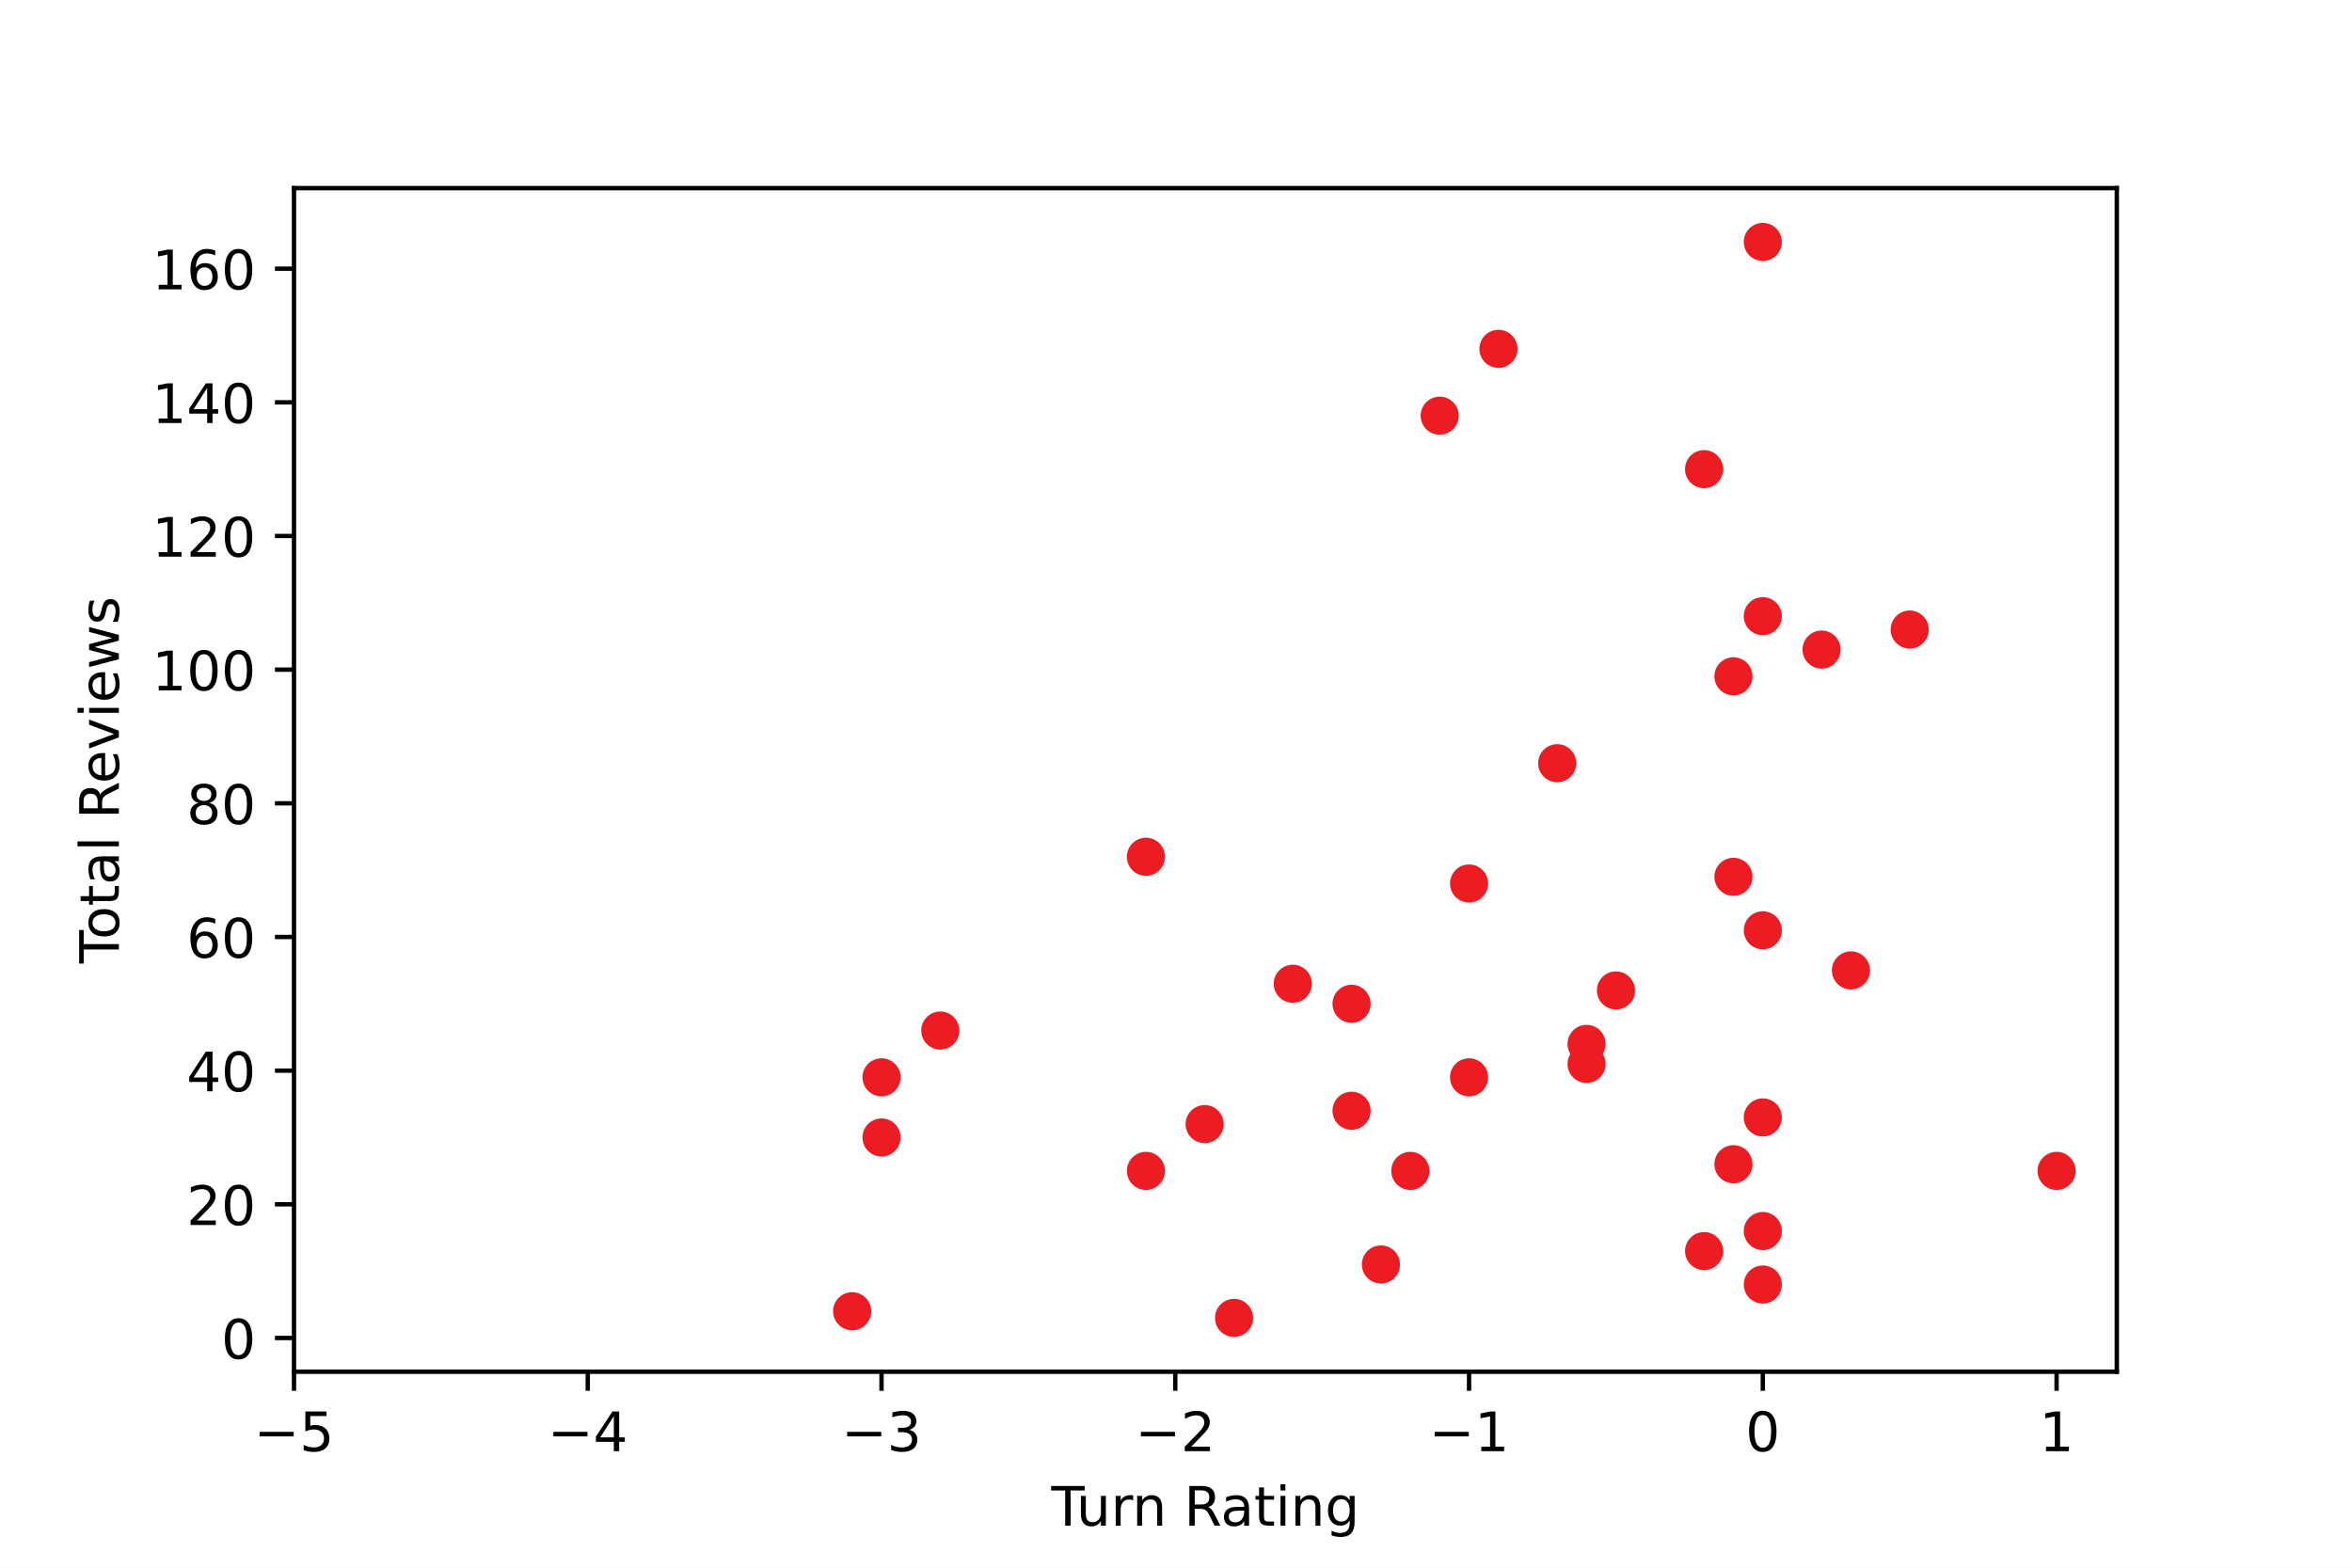
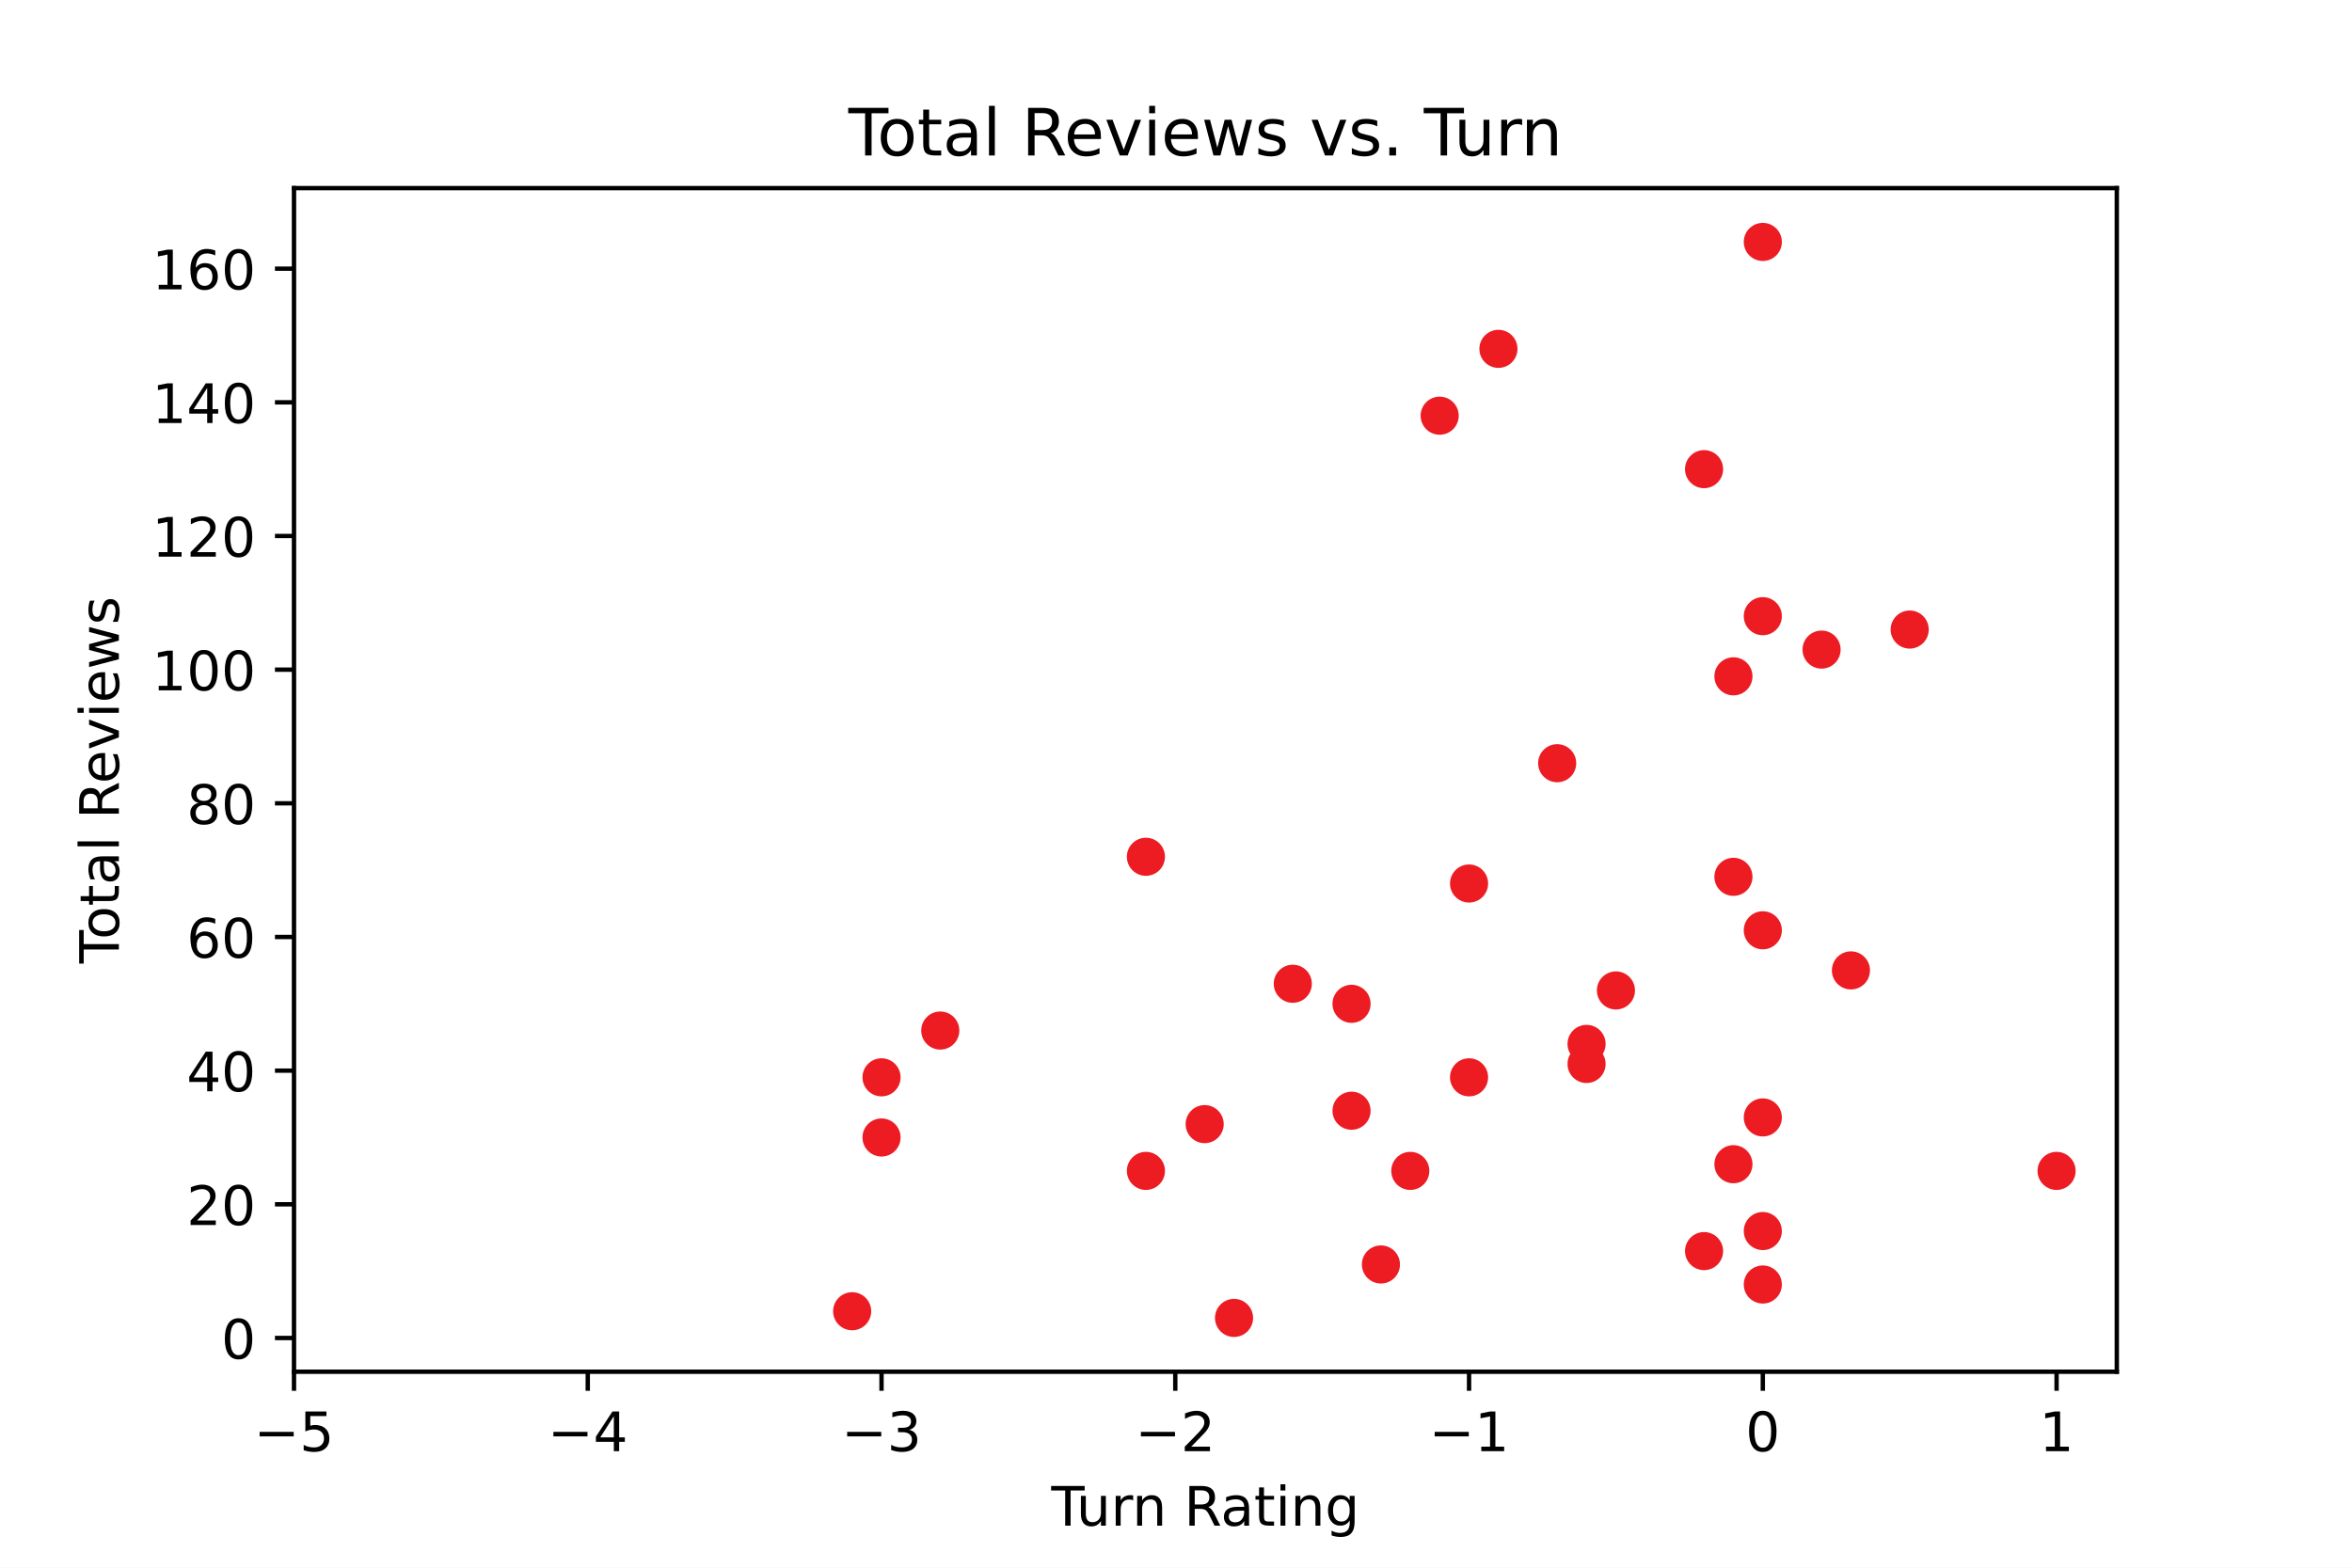
<svg xmlns="http://www.w3.org/2000/svg" xmlns:xlink="http://www.w3.org/1999/xlink" height="288pt" version="1.1" viewBox="0 0 432 288" width="432pt">
  <defs>
    <style type="text/css">
*{stroke-linecap:butt;stroke-linejoin:round;}
  </style>
  </defs>
  <g id="figure_1">
    <g id="patch_1">
      <path d="M 0 288  L 432 288  L 432 0  L 0 0  z " style="fill:#ffffff;" />
    </g>
    <g id="axes_1">
      <g id="patch_2">
        <path d="M 54 252  L 388.8 252  L 388.8 34.56  L 54 34.56  z " style="fill:#ffffff;" />
      </g>
      <g id="PathCollection_1">
        <defs>
-           <path d="M 0 3  C 0.796 3 1.559 2.684 2.121 2.121  C 2.684 1.559 3 0.796 3 0  C 3 -0.796 2.684 -1.559 2.121 -2.121  C 1.559 -2.684 0.796 -3 0 -3  C -0.796 -3 -1.559 -2.684 -2.121 -2.121  C -2.684 -1.559 -3 -0.796 -3 0  C -3 0.796 -2.684 1.559 -2.121 2.121  C -1.559 2.684 -0.796 3 0 3  z " id="m83315db3f5" style="stroke:#ed1c23;" />
+           <path d="M 0 3  C 0.796 3 1.559 2.684 2.121 2.121  C 2.684 1.559 3 0.796 3 0  C 3 -0.796 2.684 -1.559 2.121 -2.121  C 1.559 -2.684 0.796 -3 0 -3  C -0.796 -3 -1.559 -2.684 -2.121 -2.121  C -2.684 -1.559 -3 -0.796 -3 0  C -3 0.796 -2.684 1.559 -2.121 2.121  C -1.559 2.684 -0.796 3 0 3  z " id="m50df32eb79" style="stroke:#ed1c23;" />
        </defs>
-         <g clip-path="url(#pdbebbc62ce)">
-           <use style="fill:#ed1c23;stroke:#ed1c23;" x="210.474" xlink:href="#m83315db3f5" y="215.105" />
-           <use style="fill:#ed1c23;stroke:#ed1c23;" x="377.739" xlink:href="#m83315db3f5" y="215.105" />
-           <use style="fill:#ed1c23;stroke:#ed1c23;" x="323.782" xlink:href="#m83315db3f5" y="170.905" />
-           <use style="fill:#ed1c23;stroke:#ed1c23;" x="339.969" xlink:href="#m83315db3f5" y="178.272" />
-           <use style="fill:#ed1c23;stroke:#ed1c23;" x="172.704" xlink:href="#m83315db3f5" y="189.322" />
-           <use style="fill:#ed1c23;stroke:#ed1c23;" x="291.409" xlink:href="#m83315db3f5" y="191.777" />
-           <use style="fill:#ed1c23;stroke:#ed1c23;" x="210.474" xlink:href="#m83315db3f5" y="157.399" />
-           <use style="fill:#ed1c23;stroke:#ed1c23;" x="323.782" xlink:href="#m83315db3f5" y="235.977" />
-           <use style="fill:#ed1c23;stroke:#ed1c23;" x="269.826" xlink:href="#m83315db3f5" y="162.311" />
-           <use style="fill:#ed1c23;stroke:#ed1c23;" x="264.43" xlink:href="#m83315db3f5" y="76.366" />
-           <use style="fill:#ed1c23;stroke:#ed1c23;" x="259.035" xlink:href="#m83315db3f5" y="215.105" />
-           <use style="fill:#ed1c23;stroke:#ed1c23;" x="291.409" xlink:href="#m83315db3f5" y="195.461" />
-           <use style="fill:#ed1c23;stroke:#ed1c23;" x="275.222" xlink:href="#m83315db3f5" y="64.088" />
-           <use style="fill:#ed1c23;stroke:#ed1c23;" x="334.574" xlink:href="#m83315db3f5" y="119.338" />
-           <use style="fill:#ed1c23;stroke:#ed1c23;" x="296.804" xlink:href="#m83315db3f5" y="181.955" />
-           <use style="fill:#ed1c23;stroke:#ed1c23;" x="237.452" xlink:href="#m83315db3f5" y="180.727" />
-           <use style="fill:#ed1c23;stroke:#ed1c23;" x="248.243" xlink:href="#m83315db3f5" y="204.055" />
-           <use style="fill:#ed1c23;stroke:#ed1c23;" x="253.639" xlink:href="#m83315db3f5" y="232.294" />
-           <use style="fill:#ed1c23;stroke:#ed1c23;" x="161.913" xlink:href="#m83315db3f5" y="197.916" />
-           <use style="fill:#ed1c23;stroke:#ed1c23;" x="312.991" xlink:href="#m83315db3f5" y="86.188" />
-           <use style="fill:#ed1c23;stroke:#ed1c23;" x="269.826" xlink:href="#m83315db3f5" y="197.916" />
-           <use style="fill:#ed1c23;stroke:#ed1c23;" x="312.991" xlink:href="#m83315db3f5" y="229.839" />
-           <use style="fill:#ed1c23;stroke:#ed1c23;" x="350.761" xlink:href="#m83315db3f5" y="115.655" />
-           <use style="fill:#ed1c23;stroke:#ed1c23;" x="161.913" xlink:href="#m83315db3f5" y="208.966" />
-           <use style="fill:#ed1c23;stroke:#ed1c23;" x="156.517" xlink:href="#m83315db3f5" y="240.889" />
-           <use style="fill:#ed1c23;stroke:#ed1c23;" x="318.387" xlink:href="#m83315db3f5" y="161.083" />
-           <use style="fill:#ed1c23;stroke:#ed1c23;" x="286.013" xlink:href="#m83315db3f5" y="140.211" />
-           <use style="fill:#ed1c23;stroke:#ed1c23;" x="318.387" xlink:href="#m83315db3f5" y="124.249" />
-           <use style="fill:#ed1c23;stroke:#ed1c23;" x="221.265" xlink:href="#m83315db3f5" y="206.511" />
-           <use style="fill:#ed1c23;stroke:#ed1c23;" x="248.243" xlink:href="#m83315db3f5" y="184.411" />
-           <use style="fill:#ed1c23;stroke:#ed1c23;" x="226.661" xlink:href="#m83315db3f5" y="242.116" />
-           <use style="fill:#ed1c23;stroke:#ed1c23;" x="323.782" xlink:href="#m83315db3f5" y="226.155" />
-           <use style="fill:#ed1c23;stroke:#ed1c23;" x="323.782" xlink:href="#m83315db3f5" y="44.444" />
-           <use style="fill:#ed1c23;stroke:#ed1c23;" x="318.387" xlink:href="#m83315db3f5" y="213.877" />
-           <use style="fill:#ed1c23;stroke:#ed1c23;" x="323.782" xlink:href="#m83315db3f5" y="205.283" />
-           <use style="fill:#ed1c23;stroke:#ed1c23;" x="323.782" xlink:href="#m83315db3f5" y="113.199" />
+         <g clip-path="url(#pacc931b7c2)">
+           <use style="fill:#ed1c23;stroke:#ed1c23;" x="210.474" xlink:href="#m50df32eb79" y="215.105" />
+           <use style="fill:#ed1c23;stroke:#ed1c23;" x="377.739" xlink:href="#m50df32eb79" y="215.105" />
+           <use style="fill:#ed1c23;stroke:#ed1c23;" x="323.782" xlink:href="#m50df32eb79" y="170.905" />
+           <use style="fill:#ed1c23;stroke:#ed1c23;" x="339.969" xlink:href="#m50df32eb79" y="178.272" />
+           <use style="fill:#ed1c23;stroke:#ed1c23;" x="172.704" xlink:href="#m50df32eb79" y="189.322" />
+           <use style="fill:#ed1c23;stroke:#ed1c23;" x="291.409" xlink:href="#m50df32eb79" y="191.777" />
+           <use style="fill:#ed1c23;stroke:#ed1c23;" x="210.474" xlink:href="#m50df32eb79" y="157.399" />
+           <use style="fill:#ed1c23;stroke:#ed1c23;" x="323.782" xlink:href="#m50df32eb79" y="235.977" />
+           <use style="fill:#ed1c23;stroke:#ed1c23;" x="269.826" xlink:href="#m50df32eb79" y="162.311" />
+           <use style="fill:#ed1c23;stroke:#ed1c23;" x="264.43" xlink:href="#m50df32eb79" y="76.366" />
+           <use style="fill:#ed1c23;stroke:#ed1c23;" x="259.035" xlink:href="#m50df32eb79" y="215.105" />
+           <use style="fill:#ed1c23;stroke:#ed1c23;" x="291.409" xlink:href="#m50df32eb79" y="195.461" />
+           <use style="fill:#ed1c23;stroke:#ed1c23;" x="275.222" xlink:href="#m50df32eb79" y="64.088" />
+           <use style="fill:#ed1c23;stroke:#ed1c23;" x="334.574" xlink:href="#m50df32eb79" y="119.338" />
+           <use style="fill:#ed1c23;stroke:#ed1c23;" x="296.804" xlink:href="#m50df32eb79" y="181.955" />
+           <use style="fill:#ed1c23;stroke:#ed1c23;" x="237.452" xlink:href="#m50df32eb79" y="180.727" />
+           <use style="fill:#ed1c23;stroke:#ed1c23;" x="248.243" xlink:href="#m50df32eb79" y="204.055" />
+           <use style="fill:#ed1c23;stroke:#ed1c23;" x="253.639" xlink:href="#m50df32eb79" y="232.294" />
+           <use style="fill:#ed1c23;stroke:#ed1c23;" x="161.913" xlink:href="#m50df32eb79" y="197.916" />
+           <use style="fill:#ed1c23;stroke:#ed1c23;" x="312.991" xlink:href="#m50df32eb79" y="86.188" />
+           <use style="fill:#ed1c23;stroke:#ed1c23;" x="269.826" xlink:href="#m50df32eb79" y="197.916" />
+           <use style="fill:#ed1c23;stroke:#ed1c23;" x="312.991" xlink:href="#m50df32eb79" y="229.839" />
+           <use style="fill:#ed1c23;stroke:#ed1c23;" x="350.761" xlink:href="#m50df32eb79" y="115.655" />
+           <use style="fill:#ed1c23;stroke:#ed1c23;" x="161.913" xlink:href="#m50df32eb79" y="208.966" />
+           <use style="fill:#ed1c23;stroke:#ed1c23;" x="156.517" xlink:href="#m50df32eb79" y="240.889" />
+           <use style="fill:#ed1c23;stroke:#ed1c23;" x="318.387" xlink:href="#m50df32eb79" y="161.083" />
+           <use style="fill:#ed1c23;stroke:#ed1c23;" x="286.013" xlink:href="#m50df32eb79" y="140.211" />
+           <use style="fill:#ed1c23;stroke:#ed1c23;" x="318.387" xlink:href="#m50df32eb79" y="124.249" />
+           <use style="fill:#ed1c23;stroke:#ed1c23;" x="221.265" xlink:href="#m50df32eb79" y="206.511" />
+           <use style="fill:#ed1c23;stroke:#ed1c23;" x="248.243" xlink:href="#m50df32eb79" y="184.411" />
+           <use style="fill:#ed1c23;stroke:#ed1c23;" x="226.661" xlink:href="#m50df32eb79" y="242.116" />
+           <use style="fill:#ed1c23;stroke:#ed1c23;" x="323.782" xlink:href="#m50df32eb79" y="226.155" />
+           <use style="fill:#ed1c23;stroke:#ed1c23;" x="323.782" xlink:href="#m50df32eb79" y="44.444" />
+           <use style="fill:#ed1c23;stroke:#ed1c23;" x="318.387" xlink:href="#m50df32eb79" y="213.877" />
+           <use style="fill:#ed1c23;stroke:#ed1c23;" x="323.782" xlink:href="#m50df32eb79" y="205.283" />
+           <use style="fill:#ed1c23;stroke:#ed1c23;" x="323.782" xlink:href="#m50df32eb79" y="113.199" />
        </g>
      </g>
      <g id="matplotlib.axis_1">
        <g id="xtick_1">
          <g id="line2d_1">
            <defs>
-               <path d="M 0 0  L 0 3.5  " id="mf752249b0f" style="stroke:#000000;stroke-width:0.8;" />
-             </defs>
-             <g>
-               <use style="stroke:#000000;stroke-width:0.8;" x="54" xlink:href="#mf752249b0f" y="252" />
+               <path d="M 0 0  L 0 3.5  " id="m90c3f4476c" style="stroke:#000000;stroke-width:0.8;" />
+             </defs>
+             <g>
+               <use style="stroke:#000000;stroke-width:0.8;" x="54" xlink:href="#m90c3f4476c" y="252" />
            </g>
          </g>
          <g id="text_1">
            <defs>
              <path d="M 10.594 35.5  L 73.188 35.5  L 73.188 27.203  L 10.594 27.203  z " id="DejaVuSans-8722" />
              <path d="M 10.797 72.906  L 49.516 72.906  L 49.516 64.594  L 19.828 64.594  L 19.828 46.734  Q 21.969 47.469 24.109 47.828  Q 26.266 48.188 28.422 48.188  Q 40.625 48.188 47.75 41.5  Q 54.891 34.812 54.891 23.391  Q 54.891 11.625 47.562 5.094  Q 40.234 -1.422 26.906 -1.422  Q 22.312 -1.422 17.547 -0.641  Q 12.797 0.141 7.719 1.703  L 7.719 11.625  Q 12.109 9.234 16.797 8.062  Q 21.484 6.891 26.703 6.891  Q 35.156 6.891 40.078 11.328  Q 45.016 15.766 45.016 23.391  Q 45.016 31 40.078 35.438  Q 35.156 39.891 26.703 39.891  Q 22.75 39.891 18.812 39.016  Q 14.891 38.141 10.797 36.281  z " id="DejaVuSans-53" />
            </defs>
            <g transform="translate(46.62891 266.5984)scale(0.1 -0.1)">
              <use xlink:href="#DejaVuSans-8722" />
              <use x="83.789" xlink:href="#DejaVuSans-53" />
            </g>
          </g>
        </g>
        <g id="xtick_2">
          <g id="line2d_2">
            <g>
-               <use style="stroke:#000000;stroke-width:0.8;" x="107.956" xlink:href="#mf752249b0f" y="252" />
+               <use style="stroke:#000000;stroke-width:0.8;" x="107.956" xlink:href="#m90c3f4476c" y="252" />
            </g>
          </g>
          <g id="text_2">
            <defs>
              <path d="M 37.797 64.312  L 12.891 25.391  L 37.797 25.391  z M 35.203 72.906  L 47.609 72.906  L 47.609 25.391  L 58.016 25.391  L 58.016 17.188  L 47.609 17.188  L 47.609 0  L 37.797 0  L 37.797 17.188  L 4.891 17.188  L 4.891 26.703  z " id="DejaVuSans-52" />
            </defs>
            <g transform="translate(100.5854 266.5984)scale(0.1 -0.1)">
              <use xlink:href="#DejaVuSans-8722" />
              <use x="83.789" xlink:href="#DejaVuSans-52" />
            </g>
          </g>
        </g>
        <g id="xtick_3">
          <g id="line2d_3">
            <g>
-               <use style="stroke:#000000;stroke-width:0.8;" x="161.913" xlink:href="#mf752249b0f" y="252" />
+               <use style="stroke:#000000;stroke-width:0.8;" x="161.913" xlink:href="#m90c3f4476c" y="252" />
            </g>
          </g>
          <g id="text_3">
            <defs>
              <path d="M 40.578 39.312  Q 47.656 37.797 51.625 33  Q 55.609 28.219 55.609 21.188  Q 55.609 10.406 48.188 4.484  Q 40.766 -1.422 27.094 -1.422  Q 22.516 -1.422 17.656 -0.516  Q 12.797 0.391 7.625 2.203  L 7.625 11.719  Q 11.719 9.328 16.594 8.109  Q 21.484 6.891 26.812 6.891  Q 36.078 6.891 40.938 10.547  Q 45.797 14.203 45.797 21.188  Q 45.797 27.641 41.281 31.266  Q 36.766 34.906 28.719 34.906  L 20.219 34.906  L 20.219 43.016  L 29.109 43.016  Q 36.375 43.016 40.234 45.922  Q 44.094 48.828 44.094 54.297  Q 44.094 59.906 40.109 62.906  Q 36.141 65.922 28.719 65.922  Q 24.656 65.922 20.016 65.031  Q 15.375 64.156 9.812 62.312  L 9.812 71.094  Q 15.438 72.656 20.344 73.438  Q 25.25 74.219 29.594 74.219  Q 40.828 74.219 47.359 69.109  Q 53.906 64.016 53.906 55.328  Q 53.906 49.266 50.438 45.094  Q 46.969 40.922 40.578 39.312  z " id="DejaVuSans-51" />
            </defs>
            <g transform="translate(154.5419 266.5984)scale(0.1 -0.1)">
              <use xlink:href="#DejaVuSans-8722" />
              <use x="83.789" xlink:href="#DejaVuSans-51" />
            </g>
          </g>
        </g>
        <g id="xtick_4">
          <g id="line2d_4">
            <g>
-               <use style="stroke:#000000;stroke-width:0.8;" x="215.869" xlink:href="#mf752249b0f" y="252" />
+               <use style="stroke:#000000;stroke-width:0.8;" x="215.869" xlink:href="#m90c3f4476c" y="252" />
            </g>
          </g>
          <g id="text_4">
            <defs>
              <path d="M 19.188 8.297  L 53.609 8.297  L 53.609 0  L 7.328 0  L 7.328 8.297  Q 12.938 14.109 22.625 23.891  Q 32.328 33.688 34.812 36.531  Q 39.547 41.844 41.422 45.531  Q 43.312 49.219 43.312 52.781  Q 43.312 58.594 39.234 62.25  Q 35.156 65.922 28.609 65.922  Q 23.969 65.922 18.812 64.312  Q 13.672 62.703 7.812 59.422  L 7.812 69.391  Q 13.766 71.781 18.938 73  Q 24.125 74.219 28.422 74.219  Q 39.75 74.219 46.484 68.547  Q 53.219 62.891 53.219 53.422  Q 53.219 48.922 51.531 44.891  Q 49.859 40.875 45.406 35.406  Q 44.188 33.984 37.641 27.219  Q 31.109 20.453 19.188 8.297  z " id="DejaVuSans-50" />
            </defs>
            <g transform="translate(208.4984 266.5984)scale(0.1 -0.1)">
              <use xlink:href="#DejaVuSans-8722" />
              <use x="83.789" xlink:href="#DejaVuSans-50" />
            </g>
          </g>
        </g>
        <g id="xtick_5">
          <g id="line2d_5">
            <g>
-               <use style="stroke:#000000;stroke-width:0.8;" x="269.826" xlink:href="#mf752249b0f" y="252" />
+               <use style="stroke:#000000;stroke-width:0.8;" x="269.826" xlink:href="#m90c3f4476c" y="252" />
            </g>
          </g>
          <g id="text_5">
            <defs>
              <path d="M 12.406 8.297  L 28.516 8.297  L 28.516 63.922  L 10.984 60.406  L 10.984 69.391  L 28.422 72.906  L 38.281 72.906  L 38.281 8.297  L 54.391 8.297  L 54.391 0  L 12.406 0  z " id="DejaVuSans-49" />
            </defs>
            <g transform="translate(262.4549 266.5984)scale(0.1 -0.1)">
              <use xlink:href="#DejaVuSans-8722" />
              <use x="83.789" xlink:href="#DejaVuSans-49" />
            </g>
          </g>
        </g>
        <g id="xtick_6">
          <g id="line2d_6">
            <g>
-               <use style="stroke:#000000;stroke-width:0.8;" x="323.782" xlink:href="#mf752249b0f" y="252" />
+               <use style="stroke:#000000;stroke-width:0.8;" x="323.782" xlink:href="#m90c3f4476c" y="252" />
            </g>
          </g>
          <g id="text_6">
            <defs>
              <path d="M 31.781 66.406  Q 24.172 66.406 20.328 58.906  Q 16.5 51.422 16.5 36.375  Q 16.5 21.391 20.328 13.891  Q 24.172 6.391 31.781 6.391  Q 39.453 6.391 43.281 13.891  Q 47.125 21.391 47.125 36.375  Q 47.125 51.422 43.281 58.906  Q 39.453 66.406 31.781 66.406  z M 31.781 74.219  Q 44.047 74.219 50.516 64.516  Q 56.984 54.828 56.984 36.375  Q 56.984 17.969 50.516 8.266  Q 44.047 -1.422 31.781 -1.422  Q 19.531 -1.422 13.062 8.266  Q 6.594 17.969 6.594 36.375  Q 6.594 54.828 13.062 64.516  Q 19.531 74.219 31.781 74.219  z " id="DejaVuSans-48" />
            </defs>
            <g transform="translate(320.6012 266.5984)scale(0.1 -0.1)">
              <use xlink:href="#DejaVuSans-48" />
            </g>
          </g>
        </g>
        <g id="xtick_7">
          <g id="line2d_7">
            <g>
-               <use style="stroke:#000000;stroke-width:0.8;" x="377.739" xlink:href="#mf752249b0f" y="252" />
+               <use style="stroke:#000000;stroke-width:0.8;" x="377.739" xlink:href="#m90c3f4476c" y="252" />
            </g>
          </g>
          <g id="text_7">
            <g transform="translate(374.5577 266.5984)scale(0.1 -0.1)">
              <use xlink:href="#DejaVuSans-49" />
            </g>
          </g>
        </g>
        <g id="text_8">
          <defs>
            <path d="M -0.297 72.906  L 61.375 72.906  L 61.375 64.594  L 35.5 64.594  L 35.5 0  L 25.594 0  L 25.594 64.594  L -0.297 64.594  z " id="DejaVuSans-84" />
            <path d="M 8.5 21.578  L 8.5 54.688  L 17.484 54.688  L 17.484 21.922  Q 17.484 14.156 20.5 10.266  Q 23.531 6.391 29.594 6.391  Q 36.859 6.391 41.078 11.031  Q 45.312 15.672 45.312 23.688  L 45.312 54.688  L 54.297 54.688  L 54.297 0  L 45.312 0  L 45.312 8.406  Q 42.047 3.422 37.719 1  Q 33.406 -1.422 27.688 -1.422  Q 18.266 -1.422 13.375 4.438  Q 8.5 10.297 8.5 21.578  z M 31.109 56  z " id="DejaVuSans-117" />
            <path d="M 41.109 46.297  Q 39.594 47.172 37.812 47.578  Q 36.031 48 33.891 48  Q 26.266 48 22.188 43.047  Q 18.109 38.094 18.109 28.812  L 18.109 0  L 9.078 0  L 9.078 54.688  L 18.109 54.688  L 18.109 46.188  Q 20.953 51.172 25.484 53.578  Q 30.031 56 36.531 56  Q 37.453 56 38.578 55.875  Q 39.703 55.766 41.062 55.516  z " id="DejaVuSans-114" />
            <path d="M 54.891 33.016  L 54.891 0  L 45.906 0  L 45.906 32.719  Q 45.906 40.484 42.875 44.328  Q 39.844 48.188 33.797 48.188  Q 26.516 48.188 22.312 43.547  Q 18.109 38.922 18.109 30.906  L 18.109 0  L 9.078 0  L 9.078 54.688  L 18.109 54.688  L 18.109 46.188  Q 21.344 51.125 25.703 53.562  Q 30.078 56 35.797 56  Q 45.219 56 50.047 50.172  Q 54.891 44.344 54.891 33.016  z " id="DejaVuSans-110" />
            <path id="DejaVuSans-32" />
            <path d="M 44.391 34.188  Q 47.562 33.109 50.562 29.594  Q 53.562 26.078 56.594 19.922  L 66.609 0  L 56 0  L 46.688 18.703  Q 43.062 26.031 39.672 28.422  Q 36.281 30.812 30.422 30.812  L 19.672 30.812  L 19.672 0  L 9.812 0  L 9.812 72.906  L 32.078 72.906  Q 44.578 72.906 50.734 67.672  Q 56.891 62.453 56.891 51.906  Q 56.891 45.016 53.688 40.469  Q 50.484 35.938 44.391 34.188  z M 19.672 64.797  L 19.672 38.922  L 32.078 38.922  Q 39.203 38.922 42.844 42.219  Q 46.484 45.516 46.484 51.906  Q 46.484 58.297 42.844 61.547  Q 39.203 64.797 32.078 64.797  z " id="DejaVuSans-82" />
            <path d="M 34.281 27.484  Q 23.391 27.484 19.188 25  Q 14.984 22.516 14.984 16.5  Q 14.984 11.719 18.141 8.906  Q 21.297 6.109 26.703 6.109  Q 34.188 6.109 38.703 11.406  Q 43.219 16.703 43.219 25.484  L 43.219 27.484  z M 52.203 31.203  L 52.203 0  L 43.219 0  L 43.219 8.297  Q 40.141 3.328 35.547 0.953  Q 30.953 -1.422 24.312 -1.422  Q 15.922 -1.422 10.953 3.297  Q 6 8.016 6 15.922  Q 6 25.141 12.172 29.828  Q 18.359 34.516 30.609 34.516  L 43.219 34.516  L 43.219 35.406  Q 43.219 41.609 39.141 45  Q 35.062 48.391 27.688 48.391  Q 23 48.391 18.547 47.266  Q 14.109 46.141 10.016 43.891  L 10.016 52.203  Q 14.938 54.109 19.578 55.047  Q 24.219 56 28.609 56  Q 40.484 56 46.344 49.844  Q 52.203 43.703 52.203 31.203  z " id="DejaVuSans-97" />
            <path d="M 18.312 70.219  L 18.312 54.688  L 36.812 54.688  L 36.812 47.703  L 18.312 47.703  L 18.312 18.016  Q 18.312 11.328 20.141 9.422  Q 21.969 7.516 27.594 7.516  L 36.812 7.516  L 36.812 0  L 27.594 0  Q 17.188 0 13.234 3.875  Q 9.281 7.766 9.281 18.016  L 9.281 47.703  L 2.688 47.703  L 2.688 54.688  L 9.281 54.688  L 9.281 70.219  z " id="DejaVuSans-116" />
            <path d="M 9.422 54.688  L 18.406 54.688  L 18.406 0  L 9.422 0  z M 9.422 75.984  L 18.406 75.984  L 18.406 64.594  L 9.422 64.594  z " id="DejaVuSans-105" />
            <path d="M 45.406 27.984  Q 45.406 37.75 41.375 43.109  Q 37.359 48.484 30.078 48.484  Q 22.859 48.484 18.828 43.109  Q 14.797 37.75 14.797 27.984  Q 14.797 18.266 18.828 12.891  Q 22.859 7.516 30.078 7.516  Q 37.359 7.516 41.375 12.891  Q 45.406 18.266 45.406 27.984  z M 54.391 6.781  Q 54.391 -7.172 48.188 -13.984  Q 42 -20.797 29.203 -20.797  Q 24.469 -20.797 20.266 -20.094  Q 16.062 -19.391 12.109 -17.922  L 12.109 -9.188  Q 16.062 -11.328 19.922 -12.344  Q 23.781 -13.375 27.781 -13.375  Q 36.625 -13.375 41.016 -8.766  Q 45.406 -4.156 45.406 5.172  L 45.406 9.625  Q 42.625 4.781 38.281 2.391  Q 33.938 0 27.875 0  Q 17.828 0 11.672 7.656  Q 5.516 15.328 5.516 27.984  Q 5.516 40.672 11.672 48.328  Q 17.828 56 27.875 56  Q 33.938 56 38.281 53.609  Q 42.625 51.219 45.406 46.391  L 45.406 54.688  L 54.391 54.688  z " id="DejaVuSans-103" />
          </defs>
          <g transform="translate(193.0898 280.2766)scale(0.1 -0.1)">
            <use xlink:href="#DejaVuSans-84" />
            <use x="45.959" xlink:href="#DejaVuSans-117" />
            <use x="109.338" xlink:href="#DejaVuSans-114" />
            <use x="148.701" xlink:href="#DejaVuSans-110" />
            <use x="212.08" xlink:href="#DejaVuSans-32" />
            <use x="243.867" xlink:href="#DejaVuSans-82" />
            <use x="311.1" xlink:href="#DejaVuSans-97" />
            <use x="372.379" xlink:href="#DejaVuSans-116" />
            <use x="411.588" xlink:href="#DejaVuSans-105" />
            <use x="439.371" xlink:href="#DejaVuSans-110" />
            <use x="502.75" xlink:href="#DejaVuSans-103" />
          </g>
        </g>
      </g>
      <g id="matplotlib.axis_2">
        <g id="ytick_1">
          <g id="line2d_8">
            <defs>
-               <path d="M 0 0  L -3.5 0  " id="m8645e269a7" style="stroke:#000000;stroke-width:0.8;" />
-             </defs>
-             <g>
-               <use style="stroke:#000000;stroke-width:0.8;" x="54" xlink:href="#m8645e269a7" y="245.8" />
+               <path d="M 0 0  L -3.5 0  " id="mba5451d5fa" style="stroke:#000000;stroke-width:0.8;" />
+             </defs>
+             <g>
+               <use style="stroke:#000000;stroke-width:0.8;" x="54" xlink:href="#mba5451d5fa" y="245.8" />
            </g>
          </g>
          <g id="text_9">
            <g transform="translate(40.6375 249.5989)scale(0.1 -0.1)">
              <use xlink:href="#DejaVuSans-48" />
            </g>
          </g>
        </g>
        <g id="ytick_2">
          <g id="line2d_9">
            <g>
-               <use style="stroke:#000000;stroke-width:0.8;" x="54" xlink:href="#m8645e269a7" y="221.244" />
+               <use style="stroke:#000000;stroke-width:0.8;" x="54" xlink:href="#mba5451d5fa" y="221.244" />
            </g>
          </g>
          <g id="text_10">
            <g transform="translate(34.275 225.0433)scale(0.1 -0.1)">
              <use xlink:href="#DejaVuSans-50" />
              <use x="63.623" xlink:href="#DejaVuSans-48" />
            </g>
          </g>
        </g>
        <g id="ytick_3">
          <g id="line2d_10">
            <g>
-               <use style="stroke:#000000;stroke-width:0.8;" x="54" xlink:href="#m8645e269a7" y="196.688" />
+               <use style="stroke:#000000;stroke-width:0.8;" x="54" xlink:href="#mba5451d5fa" y="196.688" />
            </g>
          </g>
          <g id="text_11">
            <g transform="translate(34.275 200.4877)scale(0.1 -0.1)">
              <use xlink:href="#DejaVuSans-52" />
              <use x="63.623" xlink:href="#DejaVuSans-48" />
            </g>
          </g>
        </g>
        <g id="ytick_4">
          <g id="line2d_11">
            <g>
-               <use style="stroke:#000000;stroke-width:0.8;" x="54" xlink:href="#m8645e269a7" y="172.133" />
+               <use style="stroke:#000000;stroke-width:0.8;" x="54" xlink:href="#mba5451d5fa" y="172.133" />
            </g>
          </g>
          <g id="text_12">
            <defs>
              <path d="M 33.016 40.375  Q 26.375 40.375 22.484 35.828  Q 18.609 31.297 18.609 23.391  Q 18.609 15.531 22.484 10.953  Q 26.375 6.391 33.016 6.391  Q 39.656 6.391 43.531 10.953  Q 47.406 15.531 47.406 23.391  Q 47.406 31.297 43.531 35.828  Q 39.656 40.375 33.016 40.375  z M 52.594 71.297  L 52.594 62.312  Q 48.875 64.062 45.094 64.984  Q 41.312 65.922 37.594 65.922  Q 27.828 65.922 22.672 59.328  Q 17.531 52.734 16.797 39.406  Q 19.672 43.656 24.016 45.922  Q 28.375 48.188 33.594 48.188  Q 44.578 48.188 50.953 41.516  Q 57.328 34.859 57.328 23.391  Q 57.328 12.156 50.688 5.359  Q 44.047 -1.422 33.016 -1.422  Q 20.359 -1.422 13.672 8.266  Q 6.984 17.969 6.984 36.375  Q 6.984 53.656 15.188 63.938  Q 23.391 74.219 37.203 74.219  Q 40.922 74.219 44.703 73.484  Q 48.484 72.75 52.594 71.297  z " id="DejaVuSans-54" />
            </defs>
            <g transform="translate(34.275 175.9321)scale(0.1 -0.1)">
              <use xlink:href="#DejaVuSans-54" />
              <use x="63.623" xlink:href="#DejaVuSans-48" />
            </g>
          </g>
        </g>
        <g id="ytick_5">
          <g id="line2d_12">
            <g>
-               <use style="stroke:#000000;stroke-width:0.8;" x="54" xlink:href="#m8645e269a7" y="147.577" />
+               <use style="stroke:#000000;stroke-width:0.8;" x="54" xlink:href="#mba5451d5fa" y="147.577" />
            </g>
          </g>
          <g id="text_13">
            <defs>
              <path d="M 31.781 34.625  Q 24.75 34.625 20.719 30.859  Q 16.703 27.094 16.703 20.516  Q 16.703 13.922 20.719 10.156  Q 24.75 6.391 31.781 6.391  Q 38.812 6.391 42.859 10.172  Q 46.922 13.969 46.922 20.516  Q 46.922 27.094 42.891 30.859  Q 38.875 34.625 31.781 34.625  z M 21.922 38.812  Q 15.578 40.375 12.031 44.719  Q 8.5 49.078 8.5 55.328  Q 8.5 64.062 14.719 69.141  Q 20.953 74.219 31.781 74.219  Q 42.672 74.219 48.875 69.141  Q 55.078 64.062 55.078 55.328  Q 55.078 49.078 51.531 44.719  Q 48 40.375 41.703 38.812  Q 48.828 37.156 52.797 32.312  Q 56.781 27.484 56.781 20.516  Q 56.781 9.906 50.312 4.234  Q 43.844 -1.422 31.781 -1.422  Q 19.734 -1.422 13.25 4.234  Q 6.781 9.906 6.781 20.516  Q 6.781 27.484 10.781 32.312  Q 14.797 37.156 21.922 38.812  z M 18.312 54.391  Q 18.312 48.734 21.844 45.562  Q 25.391 42.391 31.781 42.391  Q 38.141 42.391 41.719 45.562  Q 45.312 48.734 45.312 54.391  Q 45.312 60.062 41.719 63.234  Q 38.141 66.406 31.781 66.406  Q 25.391 66.406 21.844 63.234  Q 18.312 60.062 18.312 54.391  z " id="DejaVuSans-56" />
            </defs>
            <g transform="translate(34.275 151.3765)scale(0.1 -0.1)">
              <use xlink:href="#DejaVuSans-56" />
              <use x="63.623" xlink:href="#DejaVuSans-48" />
            </g>
          </g>
        </g>
        <g id="ytick_6">
          <g id="line2d_13">
            <g>
-               <use style="stroke:#000000;stroke-width:0.8;" x="54" xlink:href="#m8645e269a7" y="123.022" />
+               <use style="stroke:#000000;stroke-width:0.8;" x="54" xlink:href="#mba5451d5fa" y="123.022" />
            </g>
          </g>
          <g id="text_14">
            <g transform="translate(27.9125 126.8208)scale(0.1 -0.1)">
              <use xlink:href="#DejaVuSans-49" />
              <use x="63.623" xlink:href="#DejaVuSans-48" />
              <use x="127.246" xlink:href="#DejaVuSans-48" />
            </g>
          </g>
        </g>
        <g id="ytick_7">
          <g id="line2d_14">
            <g>
-               <use style="stroke:#000000;stroke-width:0.8;" x="54" xlink:href="#m8645e269a7" y="98.466" />
+               <use style="stroke:#000000;stroke-width:0.8;" x="54" xlink:href="#mba5451d5fa" y="98.466" />
            </g>
          </g>
          <g id="text_15">
            <g transform="translate(27.9125 102.2652)scale(0.1 -0.1)">
              <use xlink:href="#DejaVuSans-49" />
              <use x="63.623" xlink:href="#DejaVuSans-50" />
              <use x="127.246" xlink:href="#DejaVuSans-48" />
            </g>
          </g>
        </g>
        <g id="ytick_8">
          <g id="line2d_15">
            <g>
-               <use style="stroke:#000000;stroke-width:0.8;" x="54" xlink:href="#m8645e269a7" y="73.91" />
+               <use style="stroke:#000000;stroke-width:0.8;" x="54" xlink:href="#mba5451d5fa" y="73.91" />
            </g>
          </g>
          <g id="text_16">
            <g transform="translate(27.9125 77.7096)scale(0.1 -0.1)">
              <use xlink:href="#DejaVuSans-49" />
              <use x="63.623" xlink:href="#DejaVuSans-52" />
              <use x="127.246" xlink:href="#DejaVuSans-48" />
            </g>
          </g>
        </g>
        <g id="ytick_9">
          <g id="line2d_16">
            <g>
-               <use style="stroke:#000000;stroke-width:0.8;" x="54" xlink:href="#m8645e269a7" y="49.355" />
+               <use style="stroke:#000000;stroke-width:0.8;" x="54" xlink:href="#mba5451d5fa" y="49.355" />
            </g>
          </g>
          <g id="text_17">
            <g transform="translate(27.9125 53.15398)scale(0.1 -0.1)">
              <use xlink:href="#DejaVuSans-49" />
              <use x="63.623" xlink:href="#DejaVuSans-54" />
              <use x="127.246" xlink:href="#DejaVuSans-48" />
            </g>
          </g>
        </g>
        <g id="text_18">
          <defs>
            <path d="M 30.609 48.391  Q 23.391 48.391 19.188 42.75  Q 14.984 37.109 14.984 27.297  Q 14.984 17.484 19.156 11.844  Q 23.344 6.203 30.609 6.203  Q 37.797 6.203 41.984 11.859  Q 46.188 17.531 46.188 27.297  Q 46.188 37.016 41.984 42.703  Q 37.797 48.391 30.609 48.391  z M 30.609 56  Q 42.328 56 49.016 48.375  Q 55.719 40.766 55.719 27.297  Q 55.719 13.875 49.016 6.219  Q 42.328 -1.422 30.609 -1.422  Q 18.844 -1.422 12.172 6.219  Q 5.516 13.875 5.516 27.297  Q 5.516 40.766 12.172 48.375  Q 18.844 56 30.609 56  z " id="DejaVuSans-111" />
            <path d="M 9.422 75.984  L 18.406 75.984  L 18.406 0  L 9.422 0  z " id="DejaVuSans-108" />
            <path d="M 56.203 29.594  L 56.203 25.203  L 14.891 25.203  Q 15.484 15.922 20.484 11.062  Q 25.484 6.203 34.422 6.203  Q 39.594 6.203 44.453 7.469  Q 49.312 8.734 54.109 11.281  L 54.109 2.781  Q 49.266 0.734 44.188 -0.344  Q 39.109 -1.422 33.891 -1.422  Q 20.797 -1.422 13.156 6.188  Q 5.516 13.812 5.516 26.812  Q 5.516 40.234 12.766 48.109  Q 20.016 56 32.328 56  Q 43.359 56 49.781 48.891  Q 56.203 41.797 56.203 29.594  z M 47.219 32.234  Q 47.125 39.594 43.094 43.984  Q 39.062 48.391 32.422 48.391  Q 24.906 48.391 20.391 44.141  Q 15.875 39.891 15.188 32.172  z " id="DejaVuSans-101" />
            <path d="M 2.984 54.688  L 12.5 54.688  L 29.594 8.797  L 46.688 54.688  L 56.203 54.688  L 35.688 0  L 23.484 0  z " id="DejaVuSans-118" />
            <path d="M 4.203 54.688  L 13.188 54.688  L 24.422 12.016  L 35.594 54.688  L 46.188 54.688  L 57.422 12.016  L 68.609 54.688  L 77.594 54.688  L 63.281 0  L 52.688 0  L 40.922 44.828  L 29.109 0  L 18.5 0  z " id="DejaVuSans-119" />
            <path d="M 44.281 53.078  L 44.281 44.578  Q 40.484 46.531 36.375 47.5  Q 32.281 48.484 27.875 48.484  Q 21.188 48.484 17.844 46.438  Q 14.5 44.391 14.5 40.281  Q 14.5 37.156 16.891 35.375  Q 19.281 33.594 26.516 31.984  L 29.594 31.297  Q 39.156 29.25 43.188 25.516  Q 47.219 21.781 47.219 15.094  Q 47.219 7.469 41.188 3.016  Q 35.156 -1.422 24.609 -1.422  Q 20.219 -1.422 15.453 -0.562  Q 10.688 0.297 5.422 2  L 5.422 11.281  Q 10.406 8.688 15.234 7.391  Q 20.062 6.109 24.812 6.109  Q 31.156 6.109 34.562 8.281  Q 37.984 10.453 37.984 14.406  Q 37.984 18.062 35.516 20.016  Q 33.062 21.969 24.703 23.781  L 21.578 24.516  Q 13.234 26.266 9.516 29.906  Q 5.812 33.547 5.812 39.891  Q 5.812 47.609 11.281 51.797  Q 16.75 56 26.812 56  Q 31.781 56 36.172 55.266  Q 40.578 54.547 44.281 53.078  z " id="DejaVuSans-115" />
          </defs>
          <g transform="translate(21.83281 176.9902)rotate(-90)scale(0.1 -0.1)">
            <use xlink:href="#DejaVuSans-84" />
            <use x="44.084" xlink:href="#DejaVuSans-111" />
            <use x="105.266" xlink:href="#DejaVuSans-116" />
            <use x="144.475" xlink:href="#DejaVuSans-97" />
            <use x="205.754" xlink:href="#DejaVuSans-108" />
            <use x="233.537" xlink:href="#DejaVuSans-32" />
            <use x="265.324" xlink:href="#DejaVuSans-82" />
            <use x="330.307" xlink:href="#DejaVuSans-101" />
            <use x="391.83" xlink:href="#DejaVuSans-118" />
            <use x="451.01" xlink:href="#DejaVuSans-105" />
            <use x="478.793" xlink:href="#DejaVuSans-101" />
            <use x="540.316" xlink:href="#DejaVuSans-119" />
            <use x="622.104" xlink:href="#DejaVuSans-115" />
          </g>
        </g>
      </g>
      <g id="patch_3">
        <path d="M 54 252  L 54 34.56  " style="fill:none;stroke:#000000;stroke-linecap:square;stroke-linejoin:miter;stroke-width:0.8;" />
      </g>
      <g id="patch_4">
        <path d="M 388.8 252  L 388.8 34.56  " style="fill:none;stroke:#000000;stroke-linecap:square;stroke-linejoin:miter;stroke-width:0.8;" />
      </g>
      <g id="patch_5">
        <path d="M 54 252  L 388.8 252  " style="fill:none;stroke:#000000;stroke-linecap:square;stroke-linejoin:miter;stroke-width:0.8;" />
      </g>
      <g id="patch_6">
        <path d="M 54 34.56  L 388.8 34.56  " style="fill:none;stroke:#000000;stroke-linecap:square;stroke-linejoin:miter;stroke-width:0.8;" />
      </g>
+       <g id="text_19">
+         <defs>
+           <path d="M 10.688 12.406  L 21 12.406  L 21 0  L 10.688 0  z " id="DejaVuSans-46" />
+         </defs>
+         <g transform="translate(155.8266 28.56)scale(0.12 -0.12)">
+           <use xlink:href="#DejaVuSans-84" />
+           <use x="44.084" xlink:href="#DejaVuSans-111" />
+           <use x="105.266" xlink:href="#DejaVuSans-116" />
+           <use x="144.475" xlink:href="#DejaVuSans-97" />
+           <use x="205.754" xlink:href="#DejaVuSans-108" />
+           <use x="233.537" xlink:href="#DejaVuSans-32" />
+           <use x="265.324" xlink:href="#DejaVuSans-82" />
+           <use x="330.307" xlink:href="#DejaVuSans-101" />
+           <use x="391.83" xlink:href="#DejaVuSans-118" />
+           <use x="451.01" xlink:href="#DejaVuSans-105" />
+           <use x="478.793" xlink:href="#DejaVuSans-101" />
+           <use x="540.316" xlink:href="#DejaVuSans-119" />
+           <use x="622.104" xlink:href="#DejaVuSans-115" />
+           <use x="674.203" xlink:href="#DejaVuSans-32" />
+           <use x="705.99" xlink:href="#DejaVuSans-118" />
+           <use x="765.17" xlink:href="#DejaVuSans-115" />
+           <use x="817.27" xlink:href="#DejaVuSans-46" />
+           <use x="849.057" xlink:href="#DejaVuSans-32" />
+           <use x="880.844" xlink:href="#DejaVuSans-84" />
+           <use x="926.803" xlink:href="#DejaVuSans-117" />
+           <use x="990.182" xlink:href="#DejaVuSans-114" />
+           <use x="1029.545" xlink:href="#DejaVuSans-110" />
+         </g>
+       </g>
    </g>
  </g>
  <defs>
-     <clipPath id="pdbebbc62ce">
+     <clipPath id="pacc931b7c2">
      <rect height="217.44" width="334.8" x="54" y="34.56" />
    </clipPath>
  </defs>
</svg>
